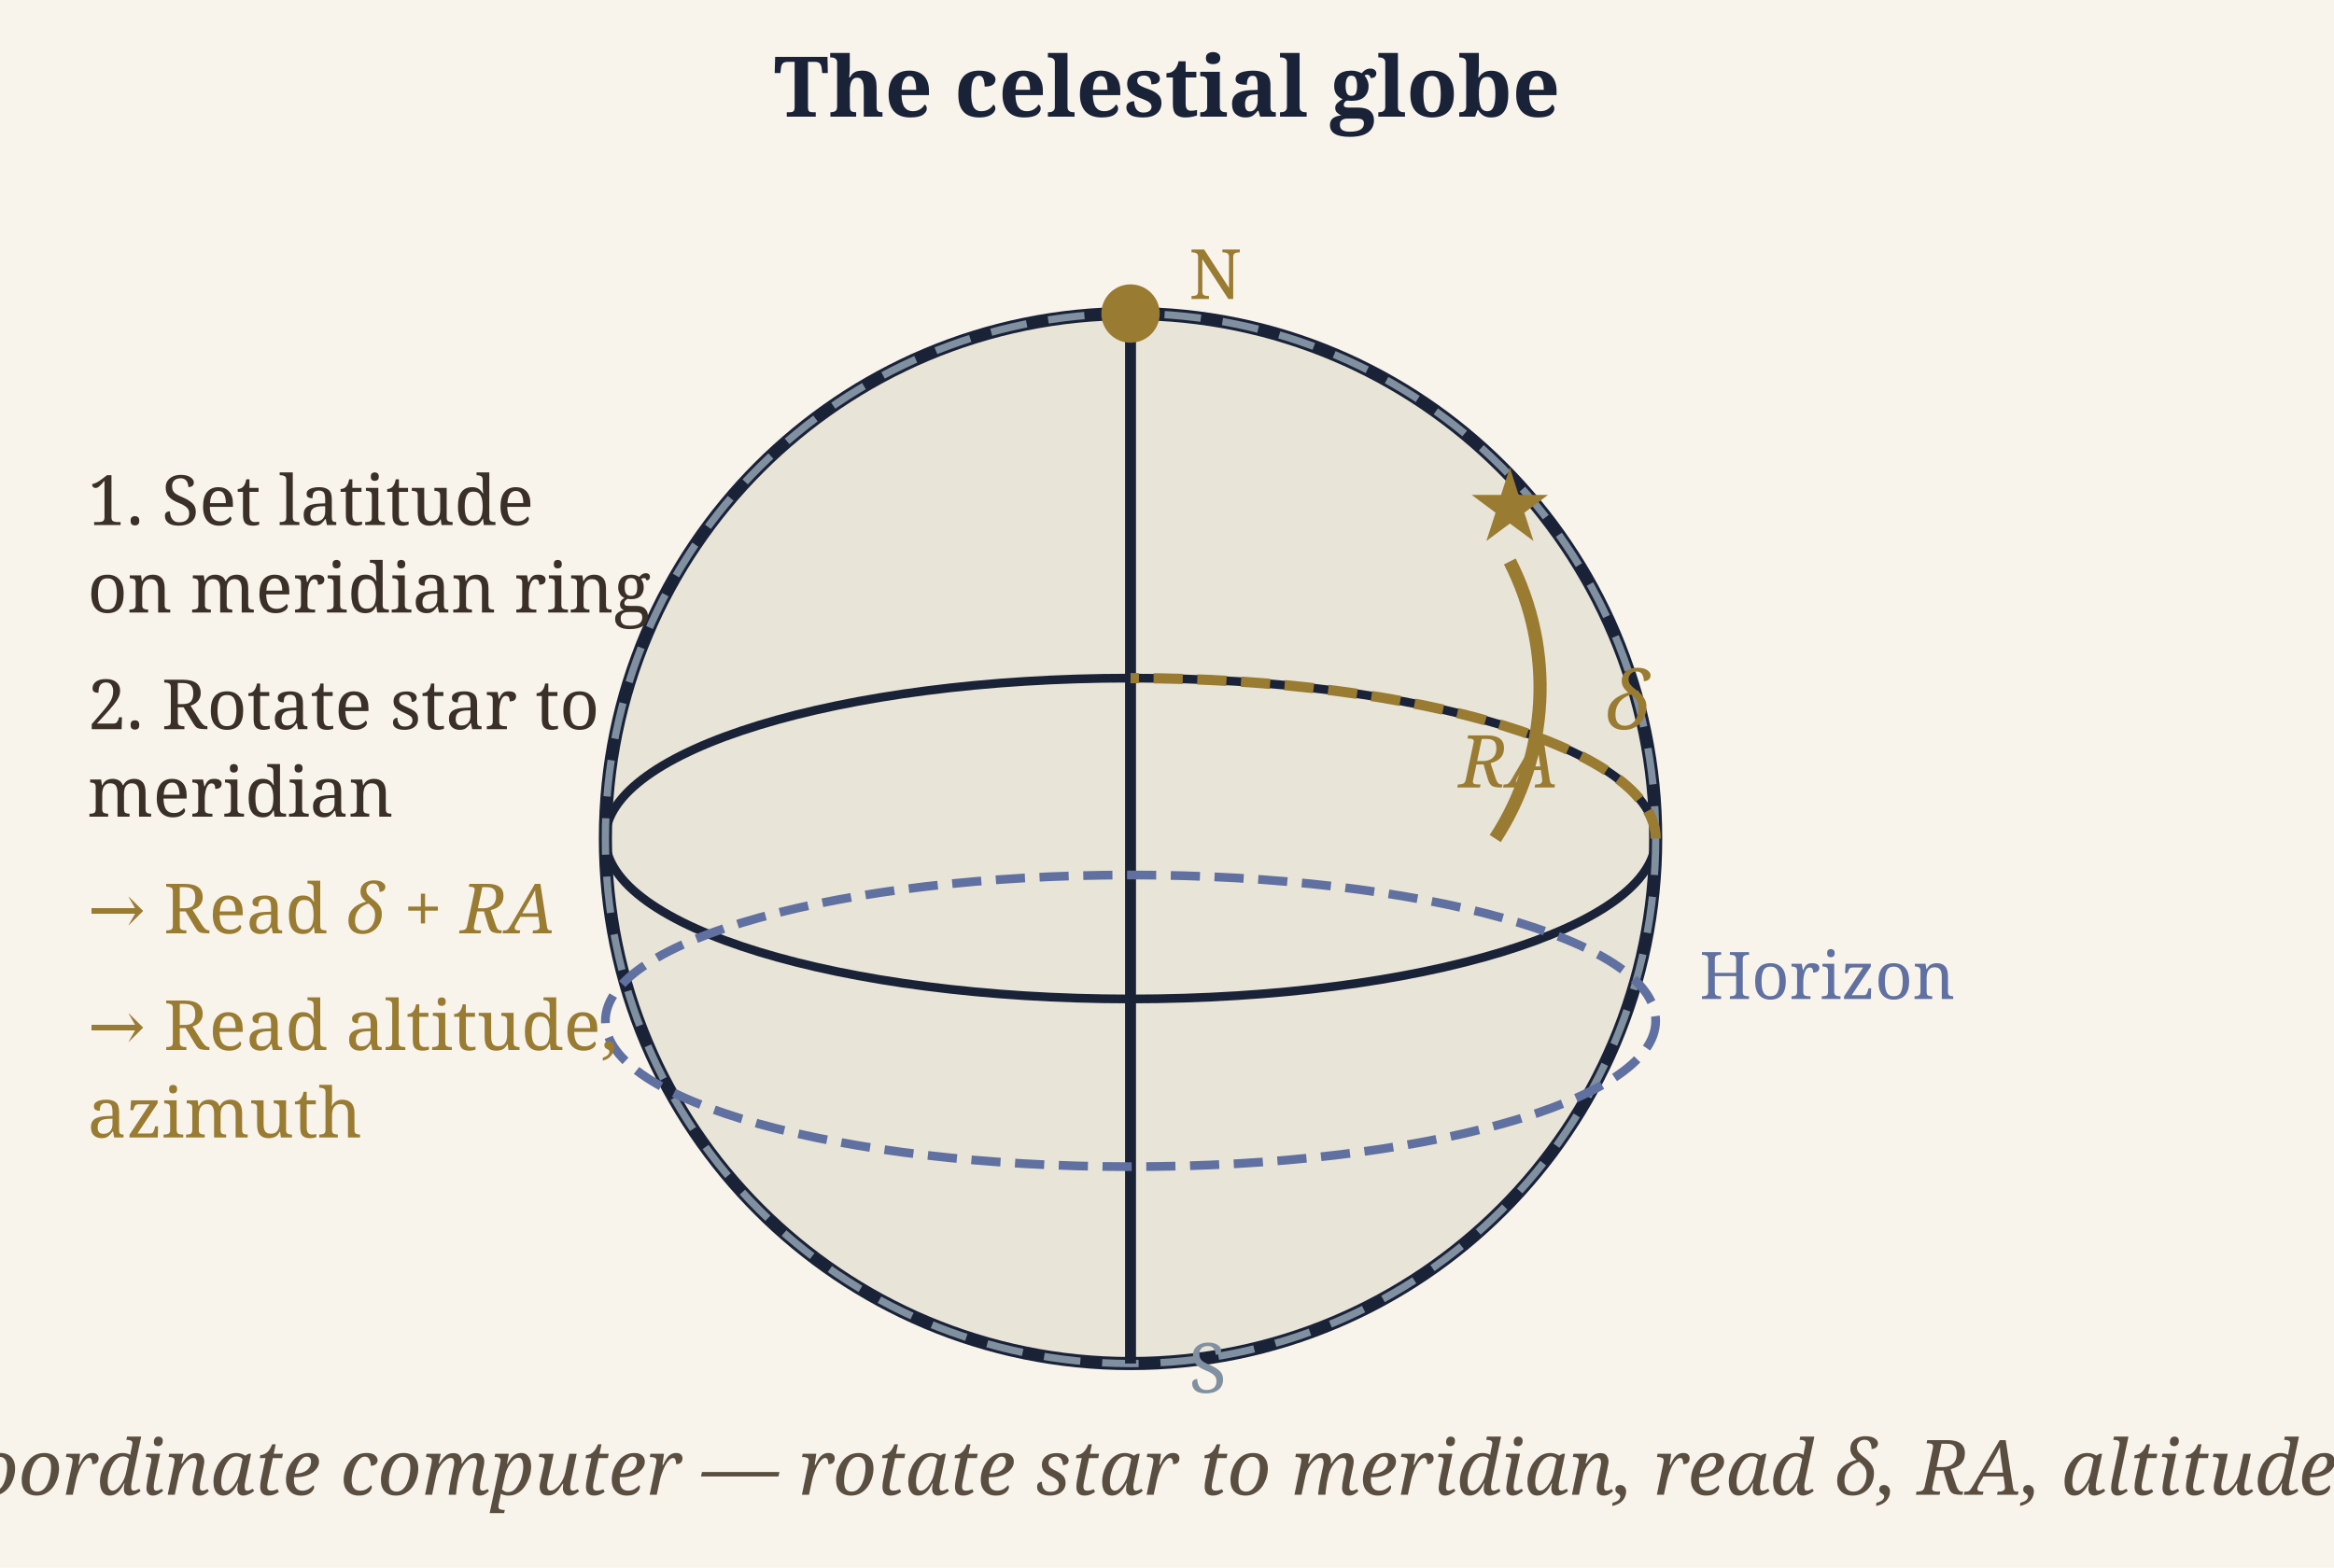
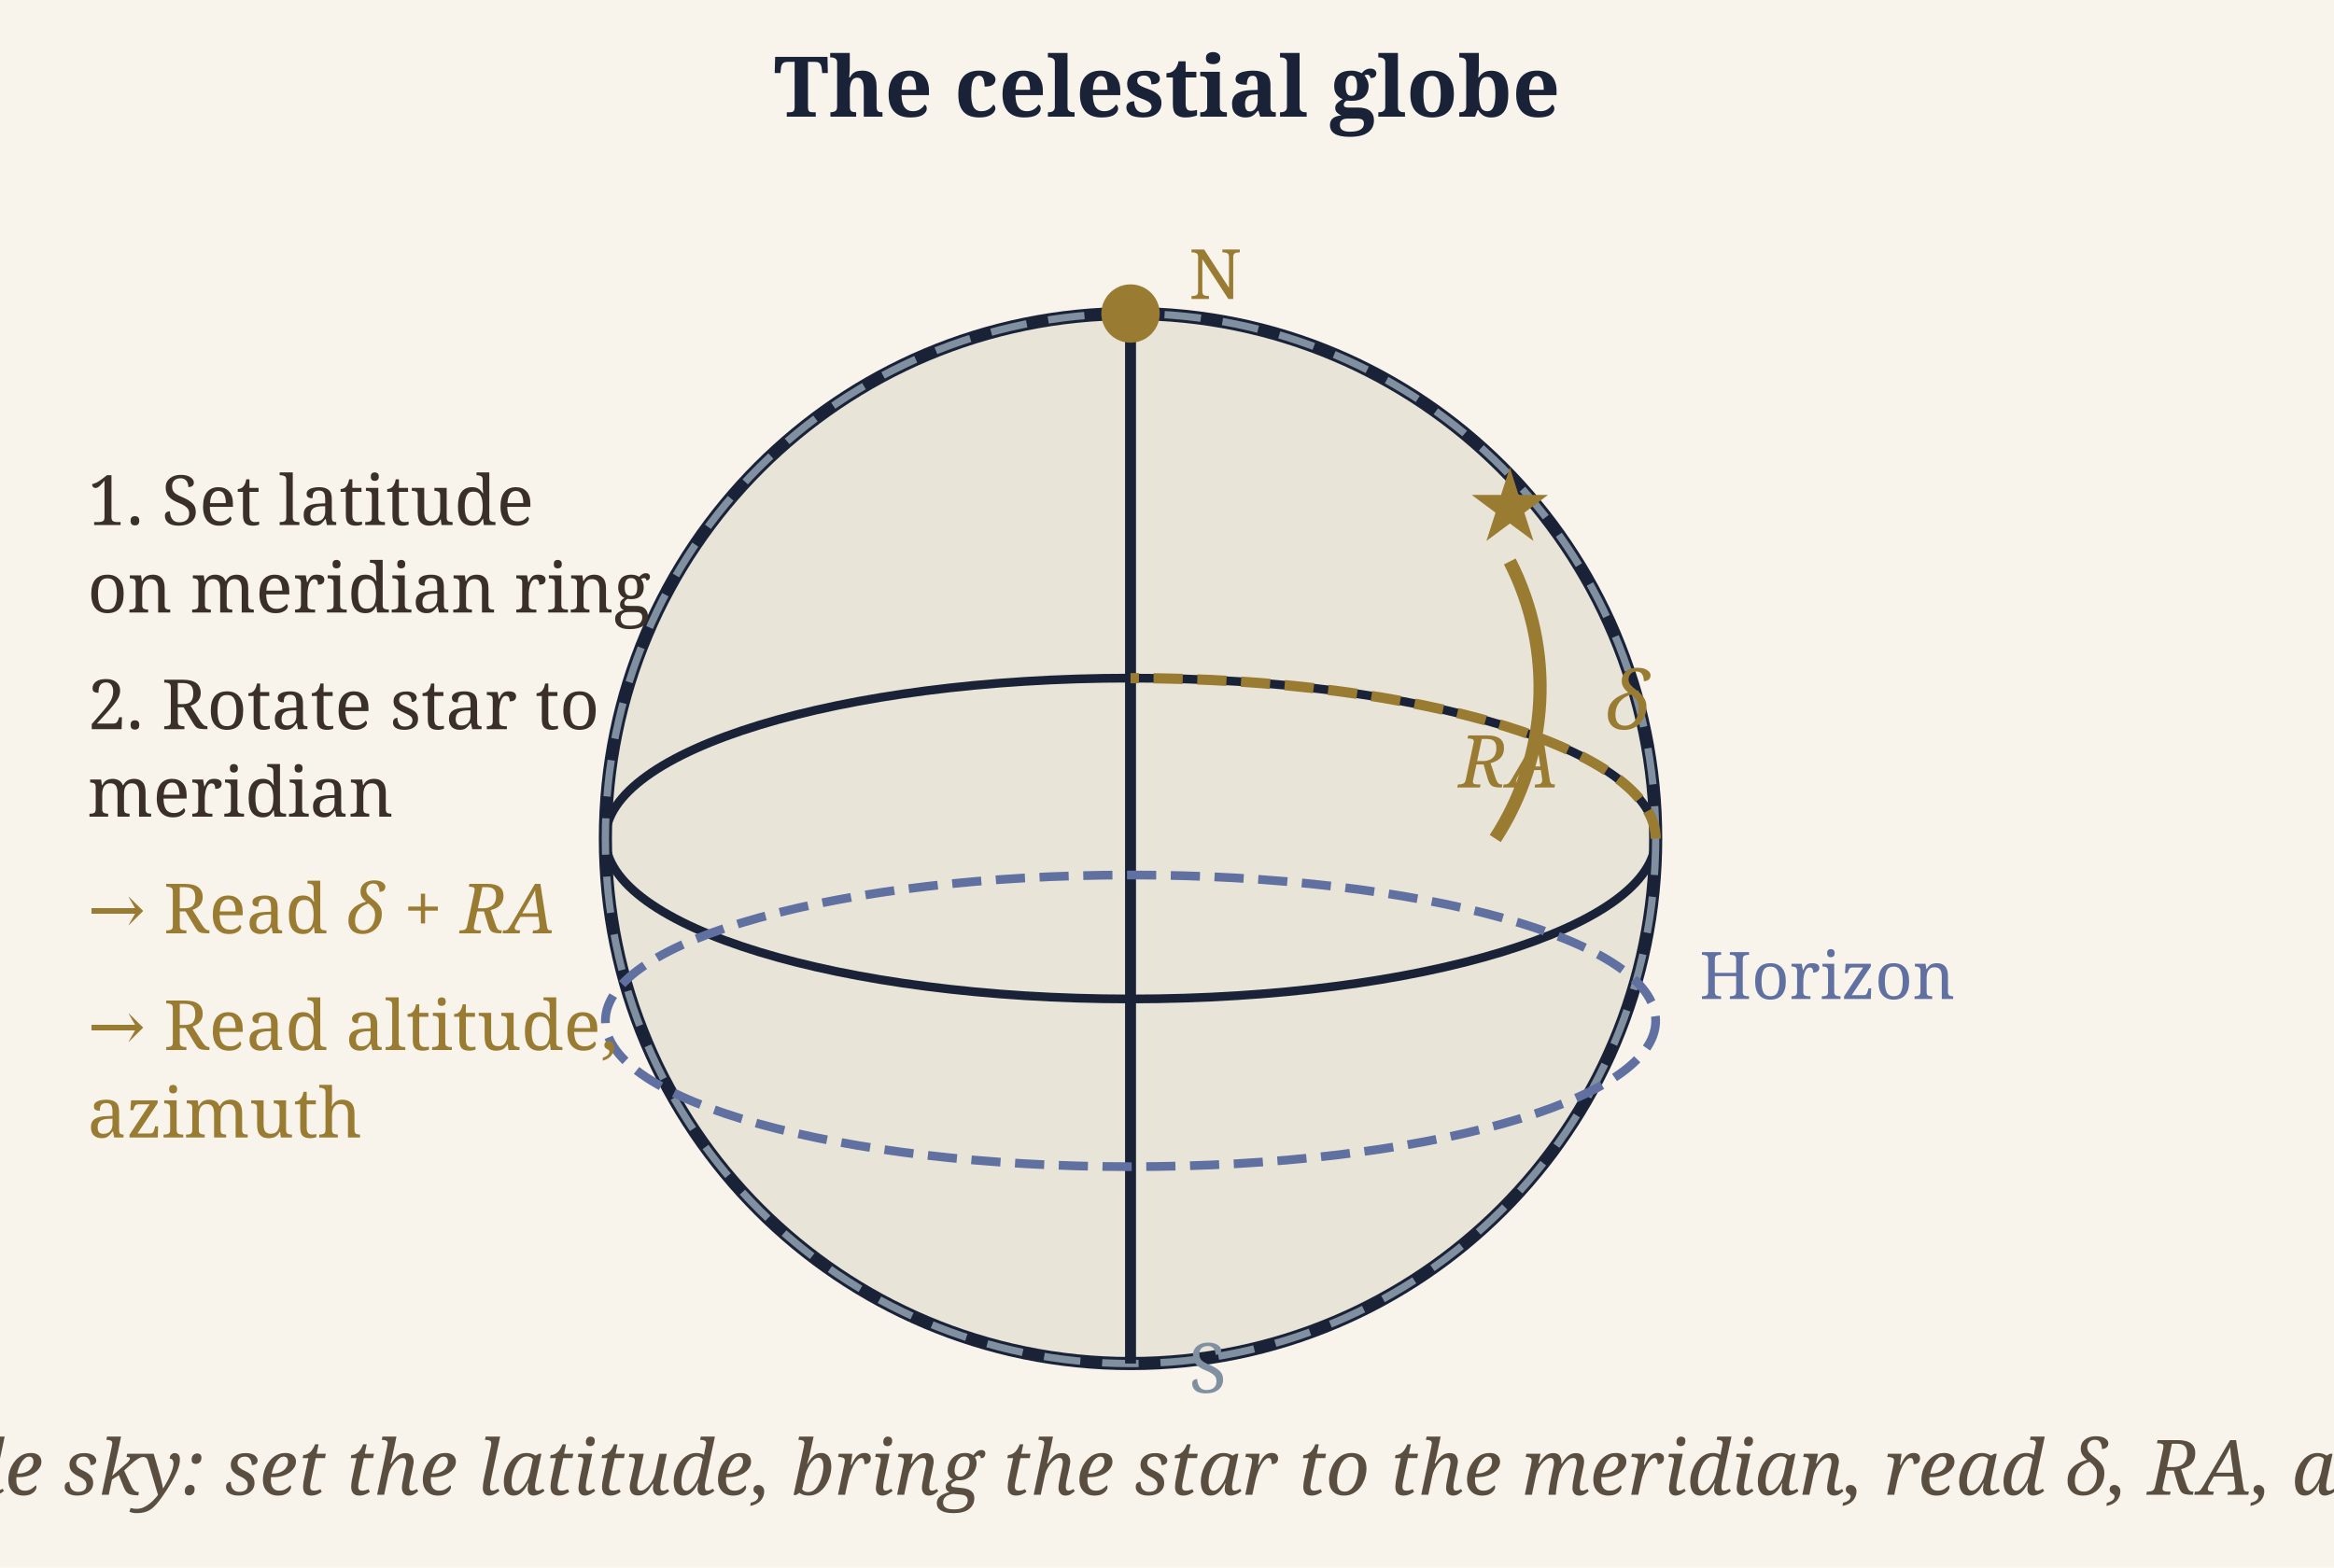
<svg xmlns="http://www.w3.org/2000/svg" viewBox="0 0 320 215" font-family="Georgia,serif" font-size="11" fill="#1a2238">
  <rect width="320" height="215" fill="#f8f4ec" />
  <text x="160" y="16" font-size="11.5" fill="#1a2238" font-weight="bold" text-anchor="middle">The celestial globe</text>
  <circle cx="155" cy="115" r="72" fill="#e8e4d8" stroke="#1a2238" stroke-width="1.8" />
  <ellipse cx="155" cy="115" rx="72" ry="22" fill="none" stroke="#1a2238" stroke-width="1.2" />
  <circle cx="155" cy="115" r="72" fill="none" stroke="#8090a0" stroke-width="1" stroke-dasharray="5,3" />
  <line x1="155" y1="43" x2="155" y2="187" stroke="#1a2238" stroke-width="1.5" />
  <circle cx="155" cy="43" r="4" fill="#9a7b32" />
  <text x="163" y="41" font-size="9.5" fill="#9a7b32">N</text>
  <text x="163" y="191" font-size="9.5" fill="#8090a0">S</text>
  <ellipse cx="155" cy="140" rx="72" ry="20" fill="none" stroke="#6070a0" stroke-width="1.2" stroke-dasharray="4,2" />
  <text x="233" y="137" font-size="9" fill="#6070a0">Horizon</text>
  <text x="207" y="74" font-size="14" fill="#9a7b32" text-anchor="middle">★</text>
  <path d="M 205,115 A 38,38 0 0,0 207,77" fill="none" stroke="#9a7b32" stroke-width="1.8" />
  <text x="220" y="100" font-size="11" fill="#9a7b32" font-style="italic">δ</text>
  <path d="M 227,115 A 72,22 0 0,0 155,93" fill="none" stroke="#9a7b32" stroke-width="1.4" stroke-dasharray="4,2" />
  <text x="200" y="108" font-size="10" fill="#9a7b32" font-style="italic">RA</text>
  <text x="12" y="72" font-size="9.5" fill="#3a3028">1. Set latitude</text>
  <text x="12" y="84" font-size="9.5" fill="#3a3028">   on meridian ring</text>
  <text x="12" y="100" font-size="9.5" fill="#3a3028">2. Rotate star to</text>
  <text x="12" y="112" font-size="9.5" fill="#3a3028">   meridian</text>
  <text x="12" y="128" font-size="9.5" fill="#9a7b32">→ Read <tspan font-style="italic">δ</tspan> + <tspan font-style="italic">RA</tspan>
  </text>
  <text x="12" y="144" font-size="9.5" fill="#9a7b32">→ Read altitude,</text>
  <text x="12" y="156" font-size="9.5" fill="#9a7b32">   azimuth</text>
-   <text x="160" y="205" font-size="10.5" fill="#5a4e40" text-anchor="middle" font-style="italic">Analog coordinate computer — rotate star to meridian, read δ, RA, altitude, azimuth</text>
+   <text x="160" y="205" font-size="10.5" fill="#5a4e40" text-anchor="middle" font-style="italic">A model of the whole sky: set the latitude, bring the star to the meridian, read δ, RA, altitude and azimuth</text>
</svg>
